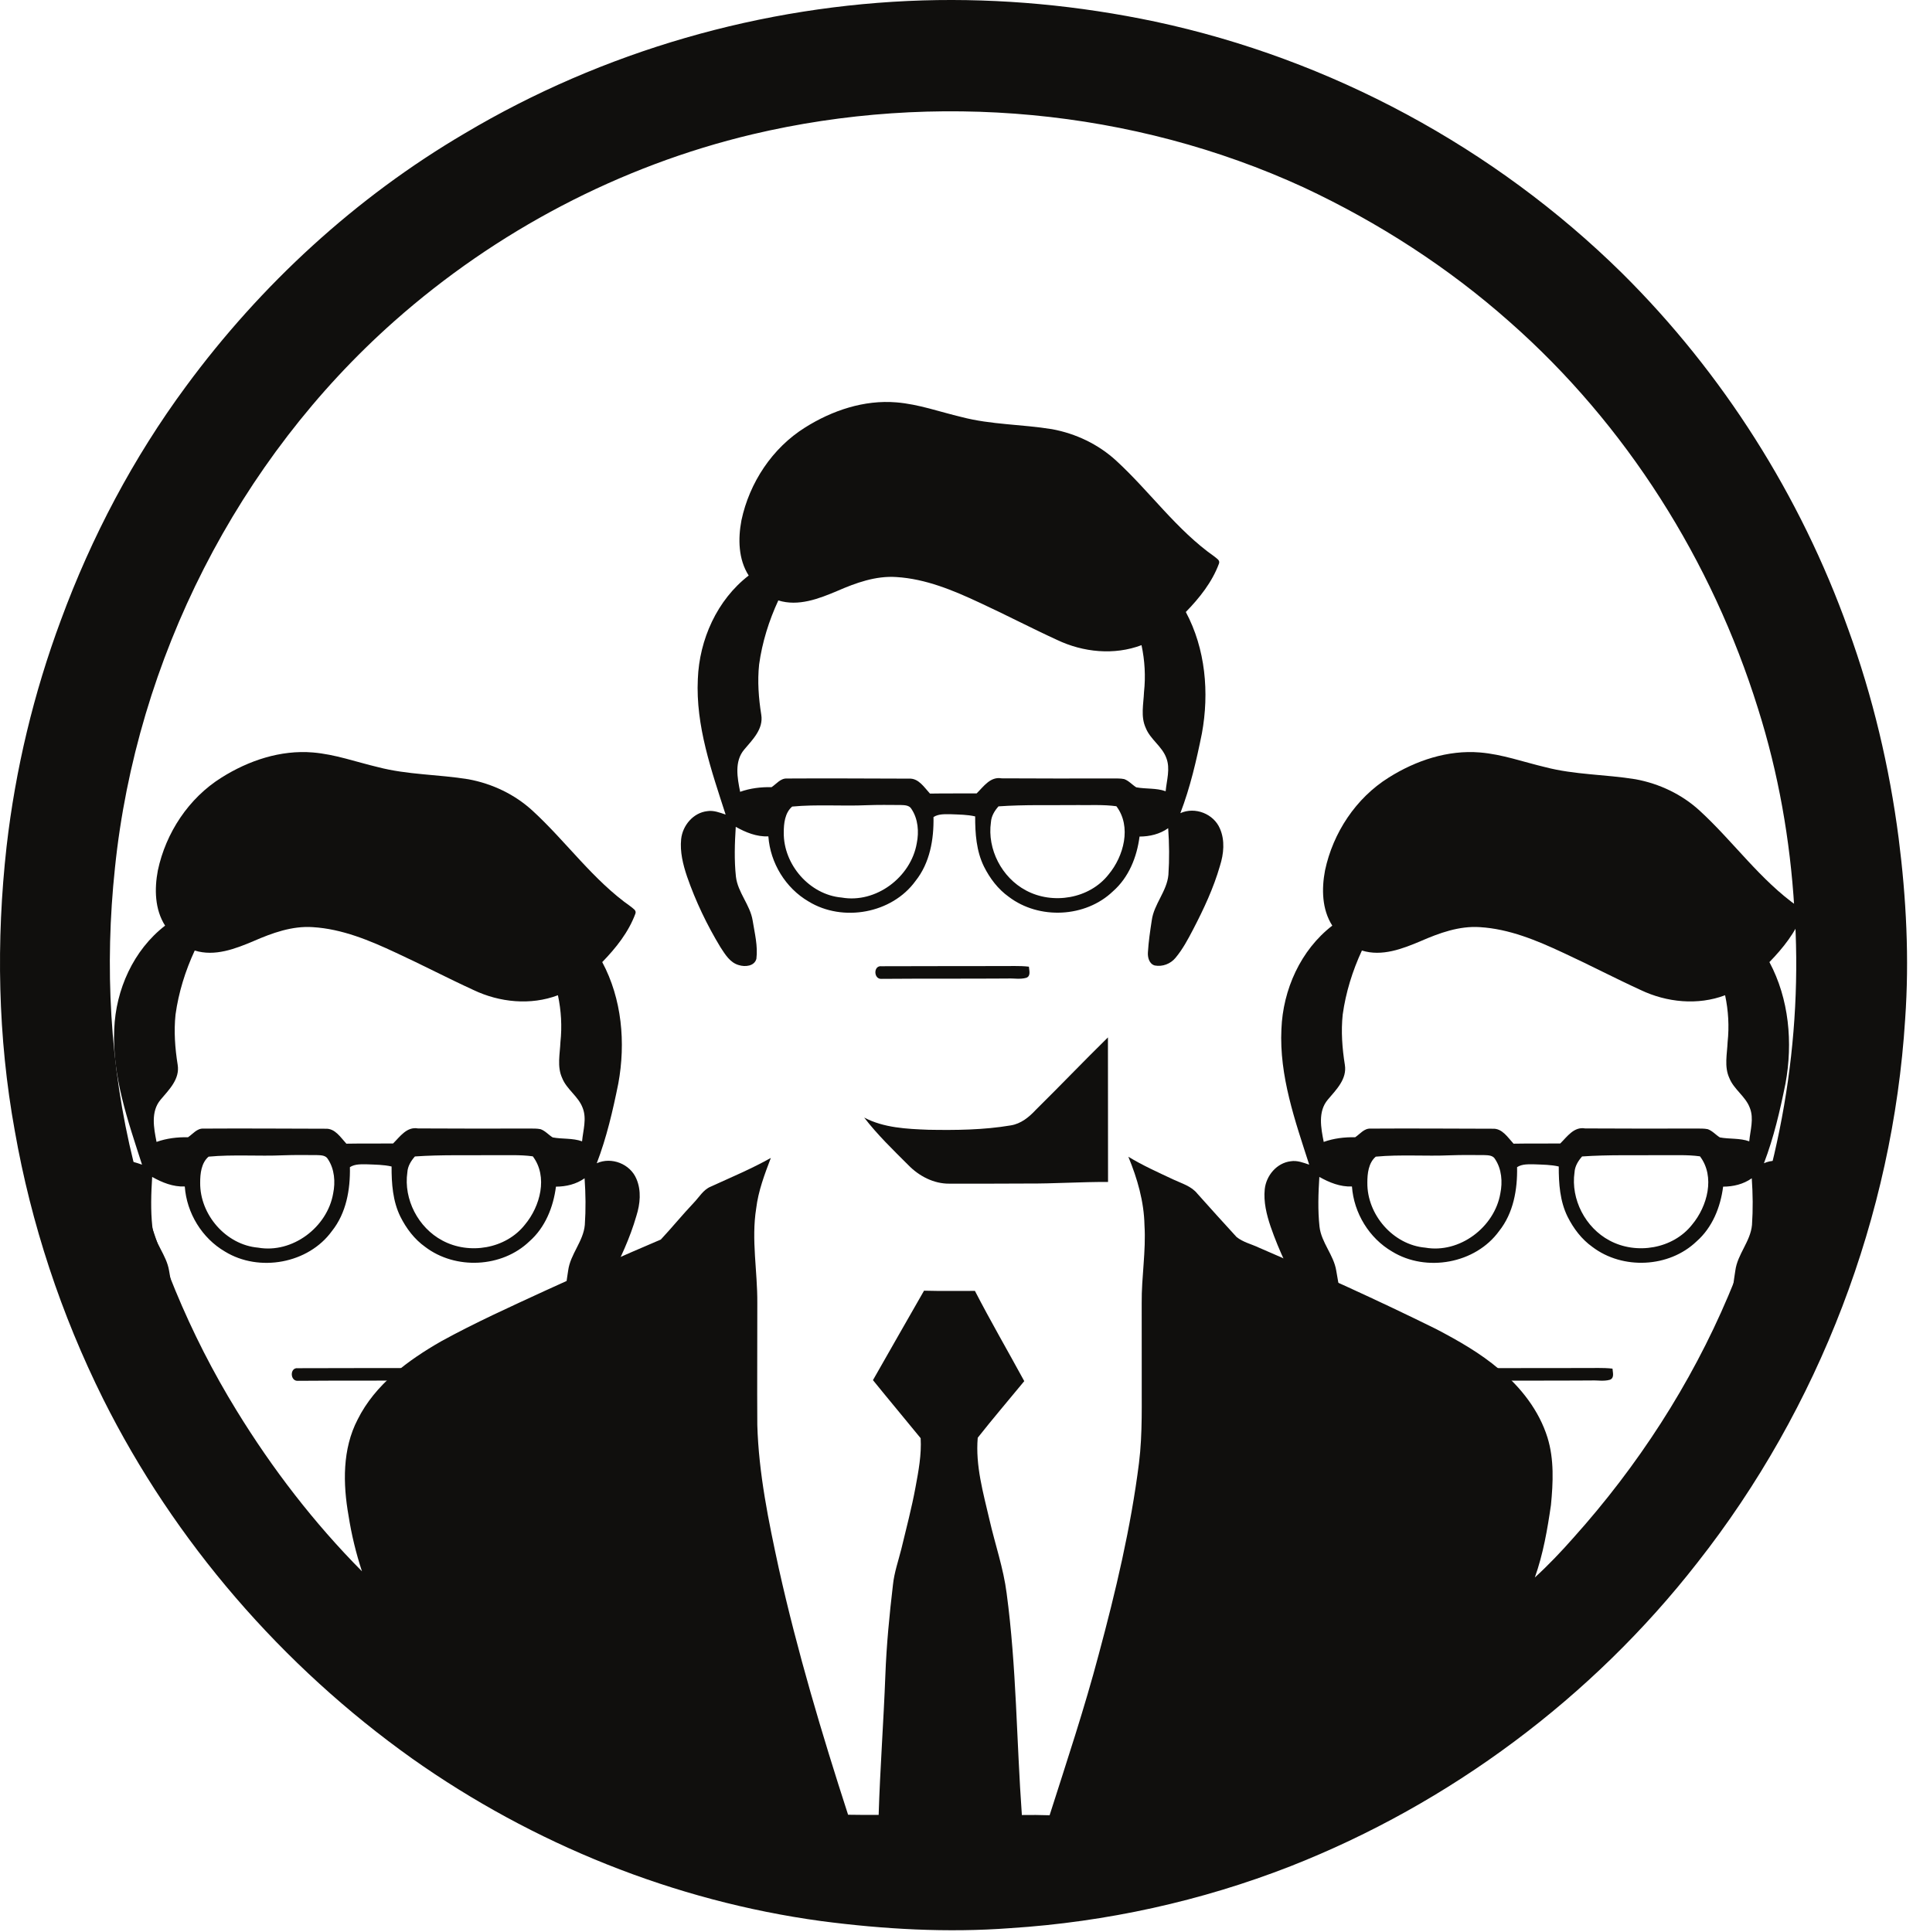
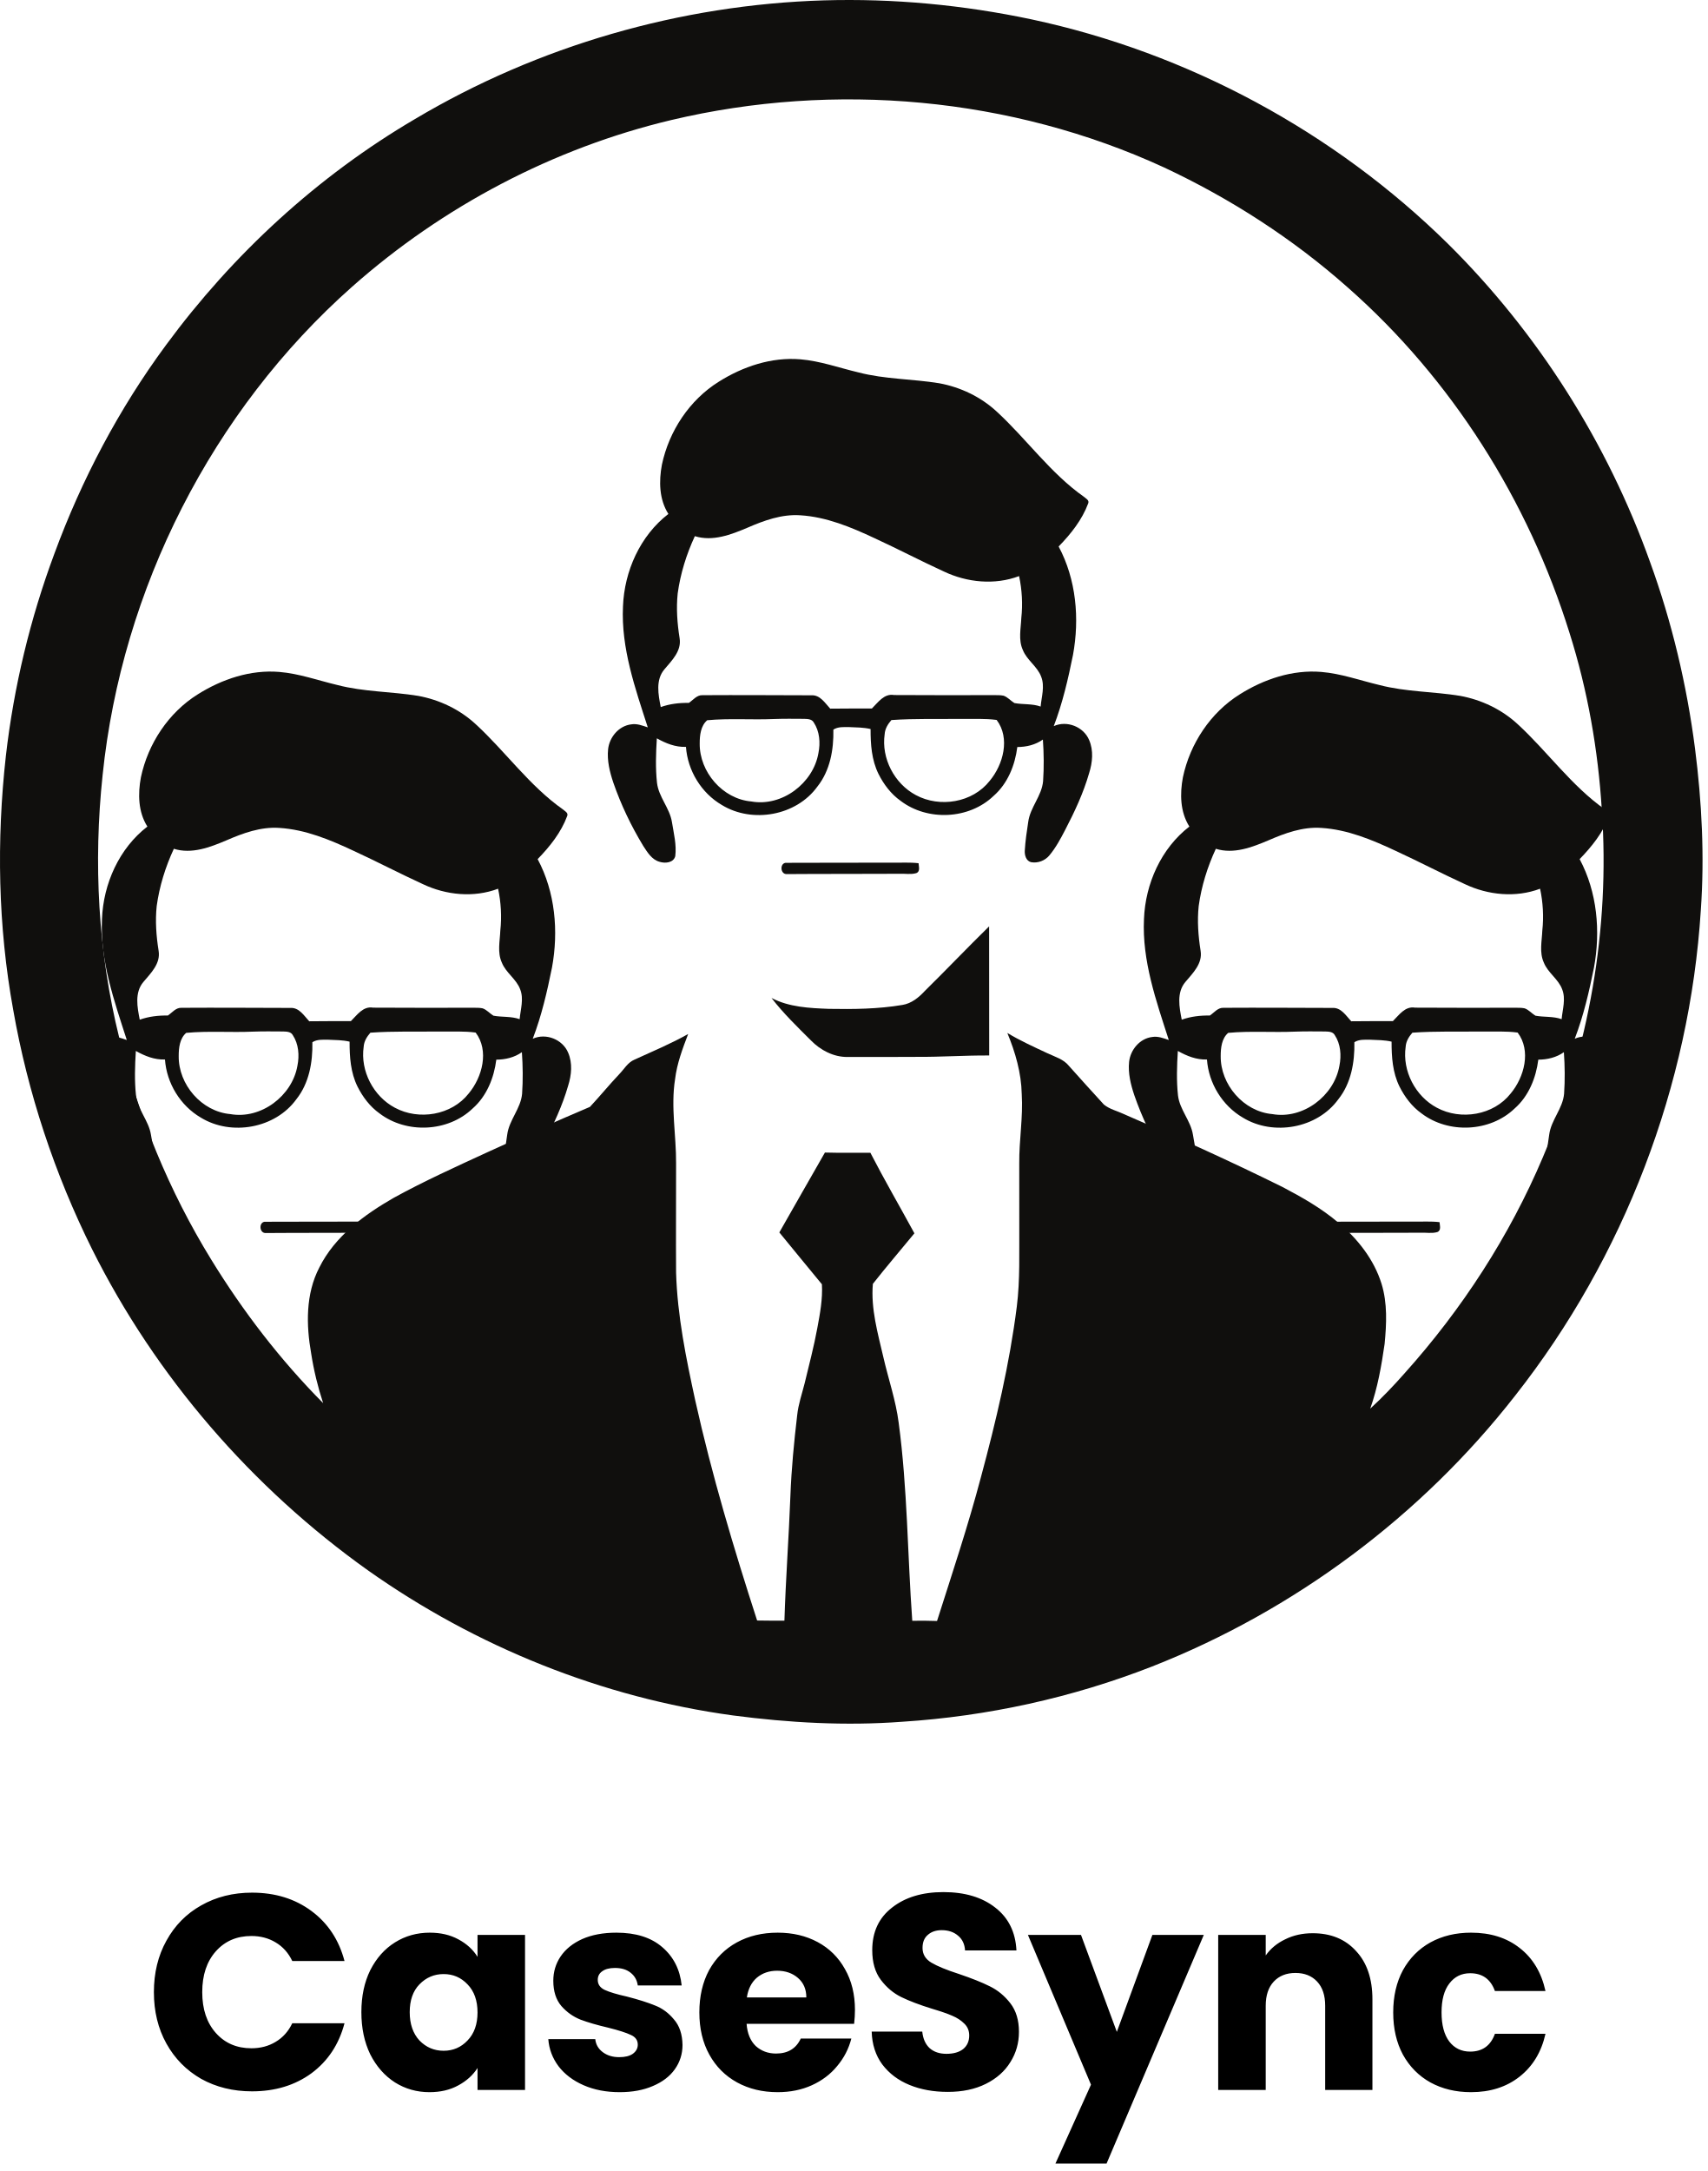
- <svg xmlns="http://www.w3.org/2000/svg" width="295" height="298" viewBox="0 0 295 298" fill="none">
-   <path d="M266.539 199.858C260.75 213.536 252.552 226.16 242.64 237.205C240.76 239.336 238.8 241.402 236.702 243.315C237.981 239.72 238.641 235.911 239.186 232.138C239.52 228.685 239.69 225.106 238.656 221.749C237.357 217.568 234.547 213.994 231.225 211.215C228.28 208.705 224.892 206.785 221.479 204.997C212.493 200.552 203.359 196.424 194.16 192.447C193.005 191.895 191.688 191.61 190.689 190.789C188.673 188.578 186.652 186.363 184.665 184.126C183.741 182.955 182.263 182.552 180.972 181.942C178.617 180.838 176.241 179.773 174.012 178.422C175.396 181.774 176.426 185.322 176.5 188.974C176.752 192.987 176.03 196.981 176.071 200.994C176.066 204.562 176.078 208.131 176.076 211.702C176.042 216.361 176.229 221.038 175.651 225.675C174.391 235.65 172.063 245.451 169.454 255.147C167.241 263.523 164.498 271.746 161.868 279.994C160.442 279.942 159.019 279.937 157.591 279.958C156.765 268.563 156.765 257.101 155.244 245.763C154.754 241.894 153.46 238.201 152.594 234.414C151.632 230.269 150.415 226.062 150.784 221.763C153.112 218.809 155.568 215.941 157.96 213.032C155.436 208.388 152.776 203.816 150.352 199.114C147.736 199.11 145.116 199.155 142.503 199.081C139.857 203.667 137.259 208.285 134.626 212.878C137.055 215.881 139.538 218.835 141.981 221.833C142.13 224.372 141.656 226.887 141.193 229.374C140.606 232.578 139.769 235.726 139.01 238.892C138.55 240.738 137.907 242.547 137.71 244.45C137.165 249.078 136.714 253.717 136.539 258.375C136.267 265.563 135.728 272.744 135.505 279.937C133.932 279.937 132.359 279.949 130.79 279.913C126.736 267.39 122.965 254.758 120.102 241.904C118.523 234.622 117.005 227.274 116.791 219.8C116.746 213.526 116.804 207.26 116.791 200.989C116.83 196.119 115.844 191.242 116.619 186.392C116.943 183.692 117.916 181.131 118.876 178.606C115.889 180.286 112.721 181.606 109.611 183.03C108.444 183.51 107.818 184.676 106.972 185.542C105.234 187.381 103.632 189.346 101.91 191.192C95.959 193.724 90.045 196.357 84.159 199.045C78.731 201.548 73.273 204.01 68.033 206.89C62.906 209.83 57.847 213.536 55.153 218.955C52.786 223.508 52.88 228.87 53.755 233.802C54.206 236.706 54.903 239.569 55.821 242.365C48.431 234.918 41.987 226.532 36.5 217.59C29.221 205.765 23.88 192.762 20.601 179.271C16.927 164.461 16.117 149.01 17.728 133.861C21.042 101.737 36.627 70.966 60.818 49.534C76.5 35.641 95.599 25.578 115.996 20.727C144.211 14.043 174.681 16.774 201.06 28.911C212.563 34.297 223.348 41.242 232.848 49.678C250.8 65.497 264.004 86.47 271.113 109.28C274.264 119.23 276.079 129.582 276.712 139.995C278.138 160.386 274.483 181.045 266.539 199.858ZM292.807 129.291C291.386 118.304 288.818 107.456 285.028 97.045C277.663 76.453 265.684 57.531 250.152 42.133C230.474 22.743 205.192 9.109 178.168 3.339C166.399 0.853 154.346 -0.292 142.314 0.063C117.55 0.817 92.989 7.89 71.688 20.562C54.864 30.433 40.229 43.906 28.679 59.598C20.559 70.597 14.113 82.813 9.394 95.638C5.205 106.89 2.383 118.645 1.015 130.57C-0.613 145.148 -0.347 159.98 2.28 174.423C4.799 188.773 9.423 202.746 15.912 215.787C26.918 237.814 43.521 256.983 63.568 271.254C82.21 284.434 103.988 293.228 126.629 296.312C136.296 297.579 146.092 298.136 155.827 297.404C170.589 296.458 185.227 293.247 199.005 287.862C223.588 278.202 245.515 261.87 261.76 241.042C280.545 217.17 291.895 187.53 293.81 157.21C294.465 147.903 293.988 138.538 292.807 129.291Z" fill="#100F0D" />
+ <svg xmlns="http://www.w3.org/2000/svg" width="295" height="375" viewBox="0 0 295 375" fill="none">
+   <path d="M26.584 344.104C26.584 340.776 27.304 337.816 28.744 335.224C30.184 332.6 32.184 330.568 34.744 329.128C37.336 327.656 40.264 326.92 43.528 326.92C47.528 326.92 50.952 327.976 53.8 330.088C56.648 332.2 58.552 335.08 59.512 338.728H50.488C49.816 337.32 48.856 336.248 47.608 335.512C46.392 334.776 45 334.408 43.432 334.408C40.904 334.408 38.856 335.288 37.288 337.048C35.72 338.808 34.936 341.16 34.936 344.104C34.936 347.048 35.72 349.4 37.288 351.16C38.856 352.92 40.904 353.8 43.432 353.8C45 353.8 46.392 353.432 47.608 352.696C48.856 351.96 49.816 350.888 50.488 349.48H59.512C58.552 353.128 56.648 356.008 53.8 358.12C50.952 360.2 47.528 361.24 43.528 361.24C40.264 361.24 37.336 360.52 34.744 359.08C32.184 357.608 30.184 355.576 28.744 352.984C27.304 350.392 26.584 347.432 26.584 344.104ZM62.426 347.56C62.426 344.808 62.938 342.392 63.962 340.312C65.019 338.232 66.442 336.632 68.234 335.512C70.026 334.392 72.026 333.832 74.234 333.832C76.123 333.832 77.77 334.216 79.178 334.984C80.618 335.752 81.722 336.76 82.49 338.008V334.216H90.698V361H82.49V357.208C81.691 358.456 80.57 359.464 79.13 360.232C77.722 361 76.075 361.384 74.186 361.384C72.01 361.384 70.026 360.824 68.234 359.704C66.442 358.552 65.019 356.936 63.962 354.856C62.938 352.744 62.426 350.312 62.426 347.56ZM82.49 347.608C82.49 345.56 81.915 343.944 80.763 342.76C79.642 341.576 78.266 340.984 76.635 340.984C75.002 340.984 73.611 341.576 72.459 342.76C71.338 343.912 70.778 345.512 70.778 347.56C70.778 349.608 71.338 351.24 72.459 352.456C73.611 353.64 75.002 354.232 76.635 354.232C78.266 354.232 79.642 353.64 80.763 352.456C81.915 351.272 82.49 349.656 82.49 347.608ZM107.053 361.384C104.717 361.384 102.637 360.984 100.813 360.184C98.989 359.384 97.549 358.296 96.493 356.92C95.437 355.512 94.845 353.944 94.717 352.216H102.829C102.925 353.144 103.357 353.896 104.125 354.472C104.893 355.048 105.837 355.336 106.957 355.336C107.981 355.336 108.765 355.144 109.309 354.76C109.885 354.344 110.173 353.816 110.173 353.176C110.173 352.408 109.773 351.848 108.973 351.496C108.173 351.112 106.877 350.696 105.085 350.248C103.165 349.8 101.565 349.336 100.285 348.856C99.005 348.344 97.901 347.56 96.973 346.504C96.045 345.416 95.581 343.96 95.581 342.136C95.581 340.6 95.997 339.208 96.829 337.96C97.693 336.68 98.941 335.672 100.573 334.936C102.237 334.2 104.205 333.832 106.477 333.832C109.837 333.832 112.477 334.664 114.397 336.328C116.349 337.992 117.469 340.2 117.757 342.952H110.173C110.045 342.024 109.629 341.288 108.925 340.744C108.253 340.2 107.357 339.928 106.237 339.928C105.277 339.928 104.541 340.12 104.029 340.504C103.517 340.856 103.261 341.352 103.261 341.992C103.261 342.76 103.661 343.336 104.461 343.72C105.293 344.104 106.573 344.488 108.301 344.872C110.285 345.384 111.901 345.896 113.149 346.408C114.397 346.888 115.485 347.688 116.413 348.808C117.373 349.896 117.869 351.368 117.901 353.224C117.901 354.792 117.453 356.2 116.557 357.448C115.693 358.664 114.429 359.624 112.765 360.328C111.133 361.032 109.229 361.384 107.053 361.384ZM147.69 347.176C147.69 347.944 147.642 348.744 147.546 349.576H128.97C129.098 351.24 129.626 352.52 130.554 353.416C131.514 354.28 132.682 354.712 134.058 354.712C136.106 354.712 137.53 353.848 138.33 352.12H147.066C146.618 353.88 145.802 355.464 144.618 356.872C143.466 358.28 142.01 359.384 140.25 360.184C138.49 360.984 136.522 361.384 134.346 361.384C131.722 361.384 129.386 360.824 127.338 359.704C125.29 358.584 123.69 356.984 122.538 354.904C121.386 352.824 120.81 350.392 120.81 347.608C120.81 344.824 121.37 342.392 122.49 340.312C123.642 338.232 125.242 336.632 127.29 335.512C129.338 334.392 131.69 333.832 134.346 333.832C136.938 333.832 139.242 334.376 141.258 335.464C143.274 336.552 144.842 338.104 145.962 340.12C147.114 342.136 147.69 344.488 147.69 347.176ZM139.29 345.016C139.29 343.608 138.81 342.488 137.85 341.656C136.89 340.824 135.69 340.408 134.25 340.408C132.874 340.408 131.706 340.808 130.746 341.608C129.818 342.408 129.242 343.544 129.018 345.016H139.29ZM163.732 361.336C161.268 361.336 159.06 360.936 157.108 360.136C155.156 359.336 153.588 358.152 152.404 356.584C151.252 355.016 150.644 353.128 150.58 350.92H159.316C159.444 352.168 159.876 353.128 160.612 353.8C161.348 354.44 162.308 354.76 163.492 354.76C164.708 354.76 165.668 354.488 166.372 353.944C167.076 353.368 167.428 352.584 167.428 351.592C167.428 350.76 167.14 350.072 166.564 349.528C166.02 348.984 165.332 348.536 164.5 348.184C163.7 347.832 162.548 347.432 161.044 346.984C158.868 346.312 157.092 345.64 155.716 344.968C154.34 344.296 153.156 343.304 152.164 341.992C151.172 340.68 150.676 338.968 150.676 336.856C150.676 333.72 151.812 331.272 154.084 329.512C156.356 327.72 159.316 326.824 162.964 326.824C166.676 326.824 169.668 327.72 171.94 329.512C174.212 331.272 175.428 333.736 175.588 336.904H166.708C166.644 335.816 166.244 334.968 165.508 334.36C164.772 333.72 163.828 333.4 162.676 333.4C161.684 333.4 160.884 333.672 160.276 334.216C159.668 334.728 159.364 335.48 159.364 336.472C159.364 337.56 159.876 338.408 160.9 339.016C161.924 339.624 163.524 340.28 165.7 340.984C167.876 341.72 169.636 342.424 170.98 343.096C172.356 343.768 173.54 344.744 174.532 346.024C175.524 347.304 176.02 348.952 176.02 350.968C176.02 352.888 175.524 354.632 174.532 356.2C173.572 357.768 172.164 359.016 170.308 359.944C168.452 360.872 166.26 361.336 163.732 361.336ZM207.952 334.216L191.152 373.72H182.32L188.464 360.088L177.568 334.216H186.736L192.928 350.968L199.072 334.216H207.952ZM226.76 333.928C229.896 333.928 232.392 334.952 234.248 337C236.136 339.016 237.08 341.8 237.08 345.352V361H228.92V346.456C228.92 344.664 228.456 343.272 227.528 342.28C226.6 341.288 225.352 340.792 223.784 340.792C222.216 340.792 220.968 341.288 220.04 342.28C219.112 343.272 218.648 344.664 218.648 346.456V361H210.44V334.216H218.648V337.768C219.48 336.584 220.6 335.656 222.008 334.984C223.416 334.28 225 333.928 226.76 333.928ZM240.671 347.608C240.671 344.824 241.231 342.392 242.351 340.312C243.503 338.232 245.087 336.632 247.103 335.512C249.151 334.392 251.488 333.832 254.112 333.832C257.472 333.832 260.272 334.712 262.511 336.472C264.784 338.232 266.272 340.712 266.976 343.912H258.24C257.504 341.864 256.08 340.84 253.967 340.84C252.464 340.84 251.263 341.432 250.367 342.616C249.471 343.768 249.023 345.432 249.023 347.608C249.023 349.784 249.471 351.464 250.367 352.648C251.263 353.8 252.464 354.376 253.967 354.376C256.08 354.376 257.504 353.352 258.24 351.304H266.976C266.272 354.44 264.784 356.904 262.511 358.696C260.24 360.488 257.44 361.384 254.112 361.384C251.488 361.384 249.151 360.824 247.103 359.704C245.087 358.584 243.503 356.984 242.351 354.904C241.231 352.824 240.671 350.392 240.671 347.608Z" fill="black" />
+   <path d="M266.539 199.859C260.75 213.536 252.552 226.16 242.64 237.205C240.76 239.336 238.8 241.403 236.702 243.315C237.981 239.72 238.641 235.911 239.186 232.139C239.52 228.685 239.69 225.107 238.656 221.749C237.357 217.568 234.547 213.995 231.225 211.215C228.28 208.705 224.892 206.785 221.479 204.997C212.493 200.552 203.359 196.424 194.16 192.447C193.005 191.895 191.688 191.61 190.689 190.789C188.673 188.579 186.652 186.363 184.665 184.127C183.741 182.955 182.263 182.552 180.972 181.943C178.617 180.839 176.241 179.773 174.012 178.422C175.396 181.775 176.426 185.322 176.5 188.975C176.752 192.987 176.03 196.981 176.071 200.994C176.066 204.563 176.078 208.131 176.076 211.703C176.042 216.361 176.229 221.039 175.651 225.675C174.391 235.65 172.063 245.451 169.454 255.147C167.241 263.523 164.498 271.746 161.868 279.995C160.442 279.942 159.019 279.937 157.591 279.959C156.765 268.563 156.765 257.101 155.244 245.763C154.754 241.895 153.46 238.201 152.594 234.414C151.632 230.269 150.415 226.062 150.784 221.763C153.112 218.809 155.568 215.941 157.96 213.032C155.436 208.388 152.776 203.816 150.352 199.115C147.736 199.11 145.116 199.155 142.502 199.081C139.857 203.667 137.259 208.285 134.626 212.879C137.055 215.881 139.538 218.835 141.981 221.833C142.13 224.372 141.656 226.887 141.193 229.374C140.606 232.578 139.769 235.727 139.01 238.892C138.55 240.738 137.907 242.547 137.71 244.451C137.165 249.078 136.714 253.717 136.539 258.375C136.267 265.563 135.728 272.744 135.505 279.937C133.932 279.937 132.359 279.949 130.79 279.913C126.736 267.39 122.965 254.759 120.102 241.904C118.523 234.623 117.005 227.274 116.791 219.8C116.746 213.527 116.804 207.26 116.791 200.989C116.83 196.119 115.844 191.243 116.619 186.392C116.943 183.692 117.916 181.131 118.876 178.607C115.889 180.287 112.721 181.607 109.611 183.03C108.444 183.51 107.818 184.676 106.972 185.543C105.234 187.381 103.632 189.347 101.91 191.192C95.959 193.724 90.045 196.357 84.159 199.045C78.731 201.548 73.273 204.011 68.033 206.891C62.906 209.831 57.847 213.536 55.153 218.955C52.786 223.508 52.88 228.87 53.755 233.802C54.206 236.706 54.903 239.569 55.821 242.365C48.431 234.918 41.987 226.532 36.5 217.59C29.221 205.765 23.88 192.762 20.601 179.271C16.927 164.461 16.117 149.01 17.728 133.861C21.042 101.737 36.627 70.967 60.818 49.535C76.5 35.641 95.599 25.578 115.996 20.727C144.211 14.043 174.681 16.775 201.06 28.911C212.563 34.297 223.348 41.243 232.848 49.679C250.8 65.497 264.004 86.471 271.113 109.28C274.264 119.231 276.079 129.582 276.712 139.995C278.138 160.386 274.483 181.045 266.539 199.859ZM292.807 129.291C291.386 118.304 288.818 107.456 285.028 97.045C277.663 76.453 265.684 57.531 250.152 42.133C230.474 22.743 205.192 9.109 178.168 3.339C166.399 0.853 154.346 -0.292 142.314 0.063C117.55 0.817 92.989 7.89 71.688 20.562C54.864 30.433 40.229 43.907 28.679 59.598C20.559 70.597 14.113 82.813 9.394 95.639C5.205 106.89 2.383 118.645 1.015 130.571C-0.613 145.148 -0.347 159.98 2.28 174.423C4.799 188.773 9.423 202.746 15.912 215.787C26.918 237.815 43.521 256.983 63.568 271.254C82.21 284.435 103.988 293.228 126.629 296.312C136.296 297.579 146.092 298.136 155.827 297.404C170.589 296.459 185.227 293.247 199.005 287.862C223.588 278.202 245.515 261.87 261.76 241.043C280.545 217.17 291.895 187.53 293.81 157.211C294.465 147.903 293.988 138.539 292.807 129.291Z" fill="#100F0D" />
  <path d="M179.765 122.044C178.306 121.518 176.729 121.722 175.232 121.439C174.591 121.043 174.087 120.422 173.367 120.17C172.801 120.05 172.213 120.081 171.639 120.071C165.913 120.098 160.181 120.074 154.453 120.054C152.727 119.75 151.685 121.326 150.617 122.378C148.217 122.397 145.817 122.363 143.417 122.406C142.526 121.446 141.676 120.016 140.185 120.1C133.91 120.088 127.632 120.04 121.357 120.081C120.371 120.033 119.739 120.918 118.993 121.415C117.349 121.382 115.696 121.578 114.142 122.133C113.717 119.987 113.221 117.446 114.771 115.617C116.058 114.088 117.761 112.444 117.401 110.243C116.992 107.68 116.798 105.076 117.07 102.494C117.541 99.071 118.581 95.742 120.031 92.613C123.118 93.575 126.276 92.356 129.107 91.158C131.98 89.908 135.045 88.79 138.232 89.005C142.756 89.279 147.011 91.058 151.066 92.956C155.081 94.806 159.003 96.861 163.023 98.704C167.043 100.622 171.833 101.102 176.043 99.51C176.549 101.877 176.689 104.325 176.429 106.734C176.355 108.57 175.889 110.524 176.691 112.269C177.392 114.052 179.204 115.096 179.864 116.903C180.514 118.564 179.919 120.345 179.765 122.044ZM170.962 134.884C168.017 138.64 162.351 139.574 158.211 137.337C154.501 135.366 152.221 130.989 152.821 126.82C152.881 125.877 153.375 125.073 153.985 124.377C158.024 124.094 162.077 124.223 166.124 124.178C168.137 124.209 170.17 124.084 172.167 124.358C174.541 127.494 173.312 132.069 170.962 134.884ZM141.381 130.074C140.486 135.292 135.09 139.379 129.795 138.441C124.84 138.011 120.809 133.343 120.871 128.411C120.867 127.017 121.046 125.363 122.168 124.408C125.991 124.048 129.856 124.365 133.693 124.197C135.427 124.134 137.165 124.154 138.901 124.168C139.497 124.19 140.24 124.187 140.571 124.79C141.592 126.323 141.741 128.306 141.381 130.074ZM182.031 125.426C183.553 121.456 184.515 117.287 185.355 113.126C186.509 106.847 185.914 100.079 182.876 94.398C184.981 92.234 186.934 89.79 187.99 86.927C188.187 86.392 187.594 86.13 187.282 85.84C181.467 81.757 177.349 75.844 172.162 71.078C169.407 68.534 165.905 66.87 162.231 66.196C157.604 65.44 152.854 65.519 148.294 64.326C144.951 63.537 141.683 62.346 138.242 62.063C133.271 61.65 128.329 63.311 124.162 65.937C119.1 69.1 115.572 74.457 114.343 80.26C113.805 83.102 113.857 86.265 115.462 88.773C110.582 92.534 107.851 98.649 107.618 104.742C107.271 111.959 109.725 118.878 111.904 125.642C110.987 125.334 110.037 124.953 109.054 125.118C106.898 125.37 105.27 127.329 105.046 129.424C104.845 131.385 105.328 133.343 105.951 135.189C107.271 139.005 109.028 142.674 111.123 146.128C111.84 147.22 112.592 148.494 113.944 148.862C114.907 149.166 116.341 149.042 116.649 147.894C116.898 145.912 116.383 143.942 116.075 141.995C115.685 139.557 113.779 137.68 113.493 135.213C113.218 132.664 113.306 130.084 113.467 127.533C115.018 128.402 116.681 129.081 118.497 129.009C118.786 133.101 121.15 136.986 124.7 139.05C129.96 142.271 137.555 140.91 141.193 135.878C143.401 133.11 144.03 129.479 143.962 126.026C144.77 125.507 145.755 125.591 146.67 125.591C147.912 125.646 149.17 125.642 150.389 125.925C150.38 128.55 150.567 131.272 151.748 133.665C152.653 135.474 153.91 137.147 155.573 138.328C160.234 141.875 167.398 141.551 171.641 137.476C174.08 135.338 175.333 132.194 175.738 129.035C177.308 129.03 178.861 128.661 180.154 127.744C180.322 130.134 180.353 132.539 180.19 134.93C179.962 137.49 177.949 139.451 177.62 141.983C177.37 143.613 177.125 145.254 177.029 146.903C176.974 147.683 177.236 148.691 178.093 148.922C179.273 149.145 180.517 148.672 181.28 147.748C182.386 146.426 183.202 144.894 183.994 143.373C185.636 140.219 187.153 136.979 188.139 133.554C188.725 131.704 188.933 129.638 188.139 127.816C187.179 125.526 184.297 124.394 182.031 125.426Z" fill="#100F0D" />
-   <path d="M155.374 150.93C156.339 150.88 157.337 151.094 158.278 150.82C159.012 150.539 158.712 149.685 158.676 149.104C157.148 148.926 155.609 149.037 154.076 149.01C148.03 149.03 141.985 149.006 135.941 149.037C134.65 148.888 134.715 151.094 135.964 150.983C142.433 150.93 148.906 150.974 155.374 150.93Z" fill="#100F0D" />
-   <path d="M170.865 160.013C167.114 163.692 163.487 167.491 159.746 171.182C158.702 172.308 157.447 173.337 155.88 173.585C151.692 174.293 147.415 174.336 143.175 174.259C139.816 174.129 136.311 173.973 133.272 172.377C135.305 175.025 137.718 177.35 140.076 179.705C141.726 181.404 144.002 182.599 146.412 182.573C150.41 182.592 154.408 182.563 158.409 182.553C162.568 182.582 166.718 182.285 170.88 182.313C170.899 174.878 170.848 167.445 170.865 160.013Z" fill="#100F0D" />
-   <path d="M269.765 176.044C268.306 175.518 266.729 175.722 265.232 175.439C264.591 175.043 264.087 174.422 263.367 174.17C262.801 174.05 262.213 174.081 261.639 174.071C255.913 174.098 250.181 174.074 244.453 174.054C242.727 173.75 241.685 175.326 240.617 176.378C238.217 176.397 235.817 176.363 233.417 176.406C232.526 175.446 231.676 174.016 230.185 174.1C223.91 174.088 217.632 174.04 211.357 174.081C210.371 174.033 209.739 174.918 208.993 175.415C207.349 175.382 205.696 175.578 204.142 176.133C203.717 173.987 203.221 171.446 204.771 169.617C206.058 168.088 207.761 166.444 207.401 164.243C206.992 161.68 206.798 159.076 207.07 156.494C207.541 153.071 208.581 149.742 210.031 146.613C213.118 147.575 216.276 146.356 219.107 145.158C221.98 143.908 225.045 142.79 228.232 143.006C232.756 143.279 237.011 145.058 241.066 146.956C245.081 148.806 249.003 150.861 253.023 152.704C257.043 154.622 261.833 155.102 266.043 153.51C266.549 155.877 266.689 158.325 266.429 160.734C266.355 162.57 265.889 164.524 266.691 166.269C267.392 168.052 269.204 169.096 269.864 170.903C270.514 172.564 269.919 174.345 269.765 176.044ZM260.962 188.884C258.017 192.64 252.351 193.574 248.211 191.337C244.501 189.366 242.221 184.989 242.821 180.82C242.881 179.877 243.375 179.073 243.985 178.377C248.024 178.094 252.077 178.223 256.124 178.178C258.137 178.209 260.17 178.084 262.167 178.358C264.541 181.494 263.312 186.069 260.962 188.884ZM231.381 184.074C230.486 189.292 225.09 193.379 219.795 192.441C214.84 192.011 210.809 187.343 210.871 182.411C210.867 181.017 211.046 179.363 212.168 178.408C215.991 178.048 219.856 178.365 223.693 178.197C225.427 178.134 227.165 178.154 228.901 178.168C229.497 178.19 230.24 178.187 230.571 178.79C231.592 180.323 231.741 182.306 231.381 184.074ZM272.031 179.426C273.553 175.456 274.515 171.287 275.355 167.126C276.509 160.847 275.914 154.079 272.876 148.398C274.981 146.234 276.934 143.79 277.99 140.927C278.187 140.392 277.594 140.13 277.282 139.84C271.467 135.758 267.349 129.844 262.162 125.078C259.407 122.534 255.905 120.87 252.231 120.196C247.604 119.44 242.854 119.519 238.294 118.326C234.951 117.537 231.683 116.346 228.242 116.063C223.271 115.65 218.329 117.311 214.162 119.937C209.1 123.1 205.572 128.457 204.343 134.26C203.805 137.102 203.857 140.265 205.462 142.773C200.582 146.534 197.851 152.649 197.618 158.742C197.271 165.959 199.725 172.878 201.904 179.642C200.987 179.334 200.037 178.953 199.054 179.118C196.898 179.37 195.27 181.329 195.046 183.424C194.845 185.385 195.328 187.343 195.951 189.189C197.271 193.005 199.028 196.674 201.123 200.128C201.84 201.22 202.592 202.494 203.944 202.862C204.907 203.166 206.341 203.042 206.649 201.894C206.898 199.912 206.383 197.942 206.075 195.995C205.685 193.557 203.779 191.68 203.493 189.213C203.218 186.664 203.306 184.084 203.467 181.533C205.018 182.402 206.681 183.081 208.497 183.009C208.786 187.101 211.15 190.986 214.7 193.05C219.96 196.271 227.555 194.91 231.193 189.878C233.401 187.11 234.03 183.479 233.962 180.026C234.77 179.507 235.755 179.591 236.67 179.591C237.912 179.646 239.17 179.642 240.389 179.925C240.38 182.55 240.567 185.272 241.748 187.665C242.653 189.474 243.91 191.147 245.573 192.328C250.234 195.875 257.398 195.551 261.641 191.476C264.08 189.338 265.333 186.194 265.738 183.035C267.308 183.03 268.861 182.661 270.154 181.744C270.322 184.134 270.353 186.539 270.19 188.93C269.962 191.49 267.949 193.451 267.62 195.983C267.37 197.613 267.125 199.254 267.029 200.903C266.974 201.683 267.236 202.691 268.093 202.922C269.273 203.145 270.517 202.672 271.28 201.748C272.386 200.426 273.202 198.894 273.994 197.373C275.636 194.219 277.153 190.979 278.139 187.554C278.725 185.704 278.933 183.638 278.139 181.816C277.179 179.526 274.297 178.394 272.031 179.426Z" fill="#100F0D" />
-   <path d="M89.765 176.044C88.306 175.518 86.729 175.722 85.232 175.439C84.591 175.043 84.087 174.422 83.367 174.17C82.801 174.05 82.213 174.081 81.639 174.071C75.913 174.098 70.181 174.074 64.453 174.054C62.727 173.75 61.685 175.326 60.617 176.378C58.217 176.397 55.817 176.363 53.417 176.406C52.526 175.446 51.676 174.016 50.185 174.1C43.91 174.088 37.632 174.04 31.357 174.081C30.371 174.033 29.739 174.918 28.993 175.415C27.349 175.382 25.695 175.578 24.142 176.133C23.717 173.987 23.221 171.446 24.771 169.617C26.058 168.088 27.761 166.444 27.401 164.243C26.992 161.68 26.798 159.076 27.07 156.494C27.541 153.071 28.581 149.742 30.031 146.613C33.118 147.575 36.276 146.356 39.107 145.158C41.98 143.908 45.045 142.79 48.233 143.006C52.756 143.279 57.011 145.058 61.066 146.956C65.081 148.806 69.003 150.861 73.023 152.704C77.043 154.622 81.833 155.102 86.043 153.51C86.549 155.877 86.689 158.325 86.429 160.734C86.355 162.57 85.889 164.524 86.691 166.269C87.392 168.052 89.204 169.096 89.864 170.903C90.514 172.564 89.919 174.345 89.765 176.044ZM80.962 188.884C78.017 192.64 72.351 193.574 68.211 191.337C64.501 189.366 62.221 184.989 62.821 180.82C62.881 179.877 63.375 179.073 63.985 178.377C68.024 178.094 72.077 178.223 76.124 178.178C78.137 178.209 80.17 178.084 82.167 178.358C84.541 181.494 83.312 186.069 80.962 188.884ZM51.381 184.074C50.486 189.292 45.09 193.379 39.794 192.441C34.84 192.011 30.809 187.343 30.871 182.411C30.867 181.017 31.046 179.363 32.168 178.408C35.991 178.048 39.856 178.365 43.693 178.197C45.427 178.134 47.165 178.154 48.901 178.168C49.497 178.19 50.24 178.187 50.571 178.79C51.592 180.323 51.741 182.306 51.381 184.074ZM92.031 179.426C93.553 175.456 94.515 171.287 95.355 167.126C96.509 160.847 95.914 154.079 92.876 148.398C94.981 146.234 96.934 143.79 97.99 140.927C98.187 140.392 97.594 140.13 97.282 139.84C91.467 135.758 87.349 129.844 82.162 125.078C79.407 122.534 75.905 120.87 72.231 120.196C67.604 119.44 62.854 119.519 58.294 118.326C54.952 117.537 51.683 116.346 48.242 116.063C43.271 115.65 38.329 117.311 34.162 119.937C29.1 123.1 25.572 128.457 24.343 134.26C23.805 137.102 23.857 140.265 25.462 142.773C20.582 146.534 17.851 152.649 17.618 158.742C17.27 165.959 19.725 172.878 21.904 179.642C20.987 179.334 20.037 178.953 19.054 179.118C16.898 179.37 15.27 181.329 15.046 183.424C14.845 185.385 15.329 187.343 15.951 189.189C17.27 193.005 19.028 196.674 21.123 200.128C21.84 201.22 22.592 202.494 23.944 202.862C24.907 203.166 26.341 203.042 26.649 201.894C26.898 199.912 26.383 197.942 26.075 195.995C25.685 193.557 23.779 191.68 23.493 189.213C23.218 186.664 23.306 184.084 23.467 181.533C25.018 182.402 26.681 183.081 28.497 183.009C28.786 187.101 31.15 190.986 34.7 193.05C39.96 196.271 47.555 194.91 51.193 189.878C53.401 187.11 54.03 183.479 53.962 180.026C54.77 179.507 55.755 179.591 56.67 179.591C57.912 179.646 59.17 179.642 60.389 179.925C60.38 182.55 60.567 185.272 61.748 187.665C62.653 189.474 63.91 191.147 65.573 192.328C70.234 195.875 77.398 195.551 81.641 191.476C84.08 189.338 85.333 186.194 85.738 183.035C87.308 183.03 88.861 182.661 90.154 181.744C90.322 184.134 90.353 186.539 90.19 188.93C89.962 191.49 87.949 193.451 87.62 195.983C87.37 197.613 87.125 199.254 87.029 200.903C86.974 201.683 87.236 202.691 88.093 202.922C89.273 203.145 90.517 202.672 91.28 201.748C92.386 200.426 93.202 198.894 93.994 197.373C95.636 194.219 97.153 190.979 98.139 187.554C98.725 185.704 98.933 183.638 98.139 181.816C97.179 179.526 94.297 178.394 92.031 179.426Z" fill="#100F0D" />
-   <path d="M245.374 212.93C246.339 212.88 247.337 213.094 248.278 212.82C249.012 212.539 248.712 211.685 248.676 211.104C247.148 210.926 245.609 211.037 244.076 211.01C238.03 211.03 231.985 211.006 225.941 211.037C224.65 210.888 224.715 213.094 225.964 212.983C232.433 212.93 238.906 212.974 245.374 212.93Z" fill="#100F0D" />
-   <path d="M65.374 212.93C66.339 212.88 67.337 213.094 68.278 212.82C69.012 212.539 68.712 211.685 68.676 211.104C67.148 210.926 65.609 211.037 64.076 211.01C58.03 211.03 51.985 211.006 45.941 211.037C44.651 210.888 44.715 213.094 45.964 212.983C52.433 212.93 58.906 212.974 65.374 212.93Z" fill="#100F0D" />
+   <path d="M155.374 150.93C156.339 150.88 157.337 151.093 158.278 150.82C159.012 150.539 158.712 149.685 158.676 149.104C157.148 148.926 155.609 149.037 154.076 149.01C148.03 149.029 141.985 149.005 135.941 149.037C134.65 148.888 134.715 151.093 135.964 150.983C142.433 150.93 148.906 150.973 155.374 150.93Z" fill="#100F0D" />
+   <path d="M170.865 160.013C167.114 163.692 163.487 167.492 159.746 171.183C158.702 172.308 157.447 173.338 155.88 173.585C151.692 174.293 147.415 174.336 143.175 174.26C139.816 174.13 136.311 173.974 133.272 172.378C135.305 175.025 137.718 177.351 140.076 179.705C141.726 181.404 144.002 182.6 146.412 182.573C150.41 182.592 154.408 182.564 158.409 182.554C162.568 182.583 166.718 182.285 170.88 182.314C170.899 174.879 170.848 167.446 170.865 160.013Z" fill="#100F0D" />
+   <path d="M269.765 176.044C268.306 175.518 266.729 175.722 265.232 175.439C264.591 175.043 264.087 174.421 263.367 174.169C262.801 174.049 262.213 174.08 261.639 174.071C255.913 174.097 250.181 174.073 244.453 174.054C242.727 173.749 241.685 175.326 240.617 176.377C238.217 176.396 235.817 176.363 233.417 176.406C232.526 175.446 231.676 174.016 230.185 174.1C223.91 174.088 217.632 174.04 211.357 174.08C210.371 174.032 209.739 174.918 208.993 175.415C207.349 175.381 205.696 175.578 204.142 176.132C203.717 173.987 203.221 171.445 204.771 169.616C206.058 168.088 207.761 166.444 207.401 164.243C206.992 161.68 206.798 159.076 207.07 156.493C207.541 153.071 208.581 149.742 210.031 146.612C213.118 147.575 216.276 146.356 219.107 145.158C221.98 143.908 225.045 142.789 228.232 143.005C232.756 143.279 237.011 145.057 241.066 146.956C245.081 148.806 249.003 150.86 253.023 152.704C257.043 154.621 261.833 155.101 266.043 153.51C266.549 155.876 266.689 158.324 266.429 160.734C266.355 162.57 265.889 164.524 266.691 166.268C267.392 168.052 269.204 169.096 269.864 170.903C270.514 172.564 269.919 174.344 269.765 176.044ZM260.962 188.884C258.017 192.64 252.351 193.573 248.211 191.336C244.501 189.366 242.221 184.988 242.821 180.82C242.881 179.876 243.375 179.072 243.985 178.376C248.024 178.093 252.077 178.223 256.124 178.177C258.137 178.208 260.17 178.084 262.167 178.357C264.541 181.494 263.312 186.068 260.962 188.884ZM231.381 184.074C230.486 189.292 225.09 193.379 219.795 192.44C214.84 192.011 210.809 187.343 210.871 182.411C210.867 181.017 211.046 179.363 212.168 178.408C215.991 178.048 219.856 178.364 223.693 178.196C225.427 178.134 227.165 178.153 228.901 178.168C229.497 178.189 230.24 178.187 230.571 178.789C231.592 180.323 231.741 182.305 231.381 184.074ZM272.031 179.425C273.553 175.456 274.515 171.287 275.355 167.125C276.509 160.847 275.914 154.079 272.876 148.398C274.981 146.233 276.934 143.79 277.99 140.927C278.187 140.392 277.594 140.13 277.282 139.84C271.467 135.757 267.349 129.844 262.162 125.077C259.407 122.533 255.905 120.87 252.231 120.196C247.604 119.44 242.854 119.519 238.294 118.326C234.951 117.537 231.683 116.346 228.242 116.063C223.271 115.65 218.329 117.311 214.162 119.936C209.1 123.1 205.572 128.456 204.343 134.26C203.805 137.101 203.857 140.264 205.462 142.772C200.582 146.533 197.851 152.648 197.618 158.742C197.271 165.959 199.725 172.878 201.904 179.641C200.987 179.334 200.037 178.952 199.054 179.118C196.898 179.37 195.27 181.328 195.046 183.424C194.845 185.384 195.328 187.343 195.951 189.188C197.271 193.004 199.028 196.674 201.123 200.128C201.84 201.22 202.592 202.494 203.944 202.861C204.907 203.166 206.341 203.041 206.649 201.894C206.898 199.912 206.383 197.941 206.075 195.995C205.685 193.556 203.779 191.68 203.493 189.212C203.218 186.664 203.306 184.084 203.467 181.532C205.018 182.401 206.681 183.08 208.497 183.008C208.786 187.1 211.15 190.986 214.7 193.05C219.96 196.271 227.555 194.91 231.193 189.877C233.401 187.11 234.03 183.479 233.962 180.025C234.77 179.507 235.755 179.591 236.67 179.591C237.912 179.646 239.17 179.641 240.389 179.924C240.38 182.55 240.567 185.272 241.748 187.664C242.653 189.474 243.91 191.147 245.573 192.328C250.234 195.875 257.398 195.551 261.641 191.476C264.08 189.337 265.333 186.193 265.738 183.035C267.308 183.03 268.861 182.66 270.154 181.744C270.322 184.134 270.353 186.539 270.19 188.929C269.962 191.49 267.949 193.451 267.62 195.983C267.37 197.612 267.125 199.254 267.029 200.903C266.974 201.683 267.236 202.691 268.093 202.921C269.273 203.144 270.517 202.672 271.28 201.748C272.386 200.425 273.202 198.894 273.994 197.372C275.636 194.219 277.153 190.979 278.139 187.554C278.725 185.704 278.933 183.637 278.139 181.816C277.179 179.526 274.297 178.393 272.031 179.425Z" fill="#100F0D" />
+   <path d="M89.765 176.044C88.306 175.518 86.729 175.722 85.232 175.439C84.591 175.043 84.087 174.421 83.367 174.169C82.801 174.049 82.213 174.08 81.639 174.071C75.913 174.097 70.181 174.073 64.453 174.054C62.727 173.749 61.685 175.326 60.617 176.377C58.217 176.396 55.817 176.363 53.417 176.406C52.526 175.446 51.676 174.016 50.185 174.1C43.91 174.088 37.632 174.04 31.357 174.08C30.371 174.032 29.739 174.918 28.993 175.415C27.349 175.381 25.695 175.578 24.142 176.132C23.717 173.987 23.221 171.445 24.771 169.616C26.058 168.088 27.761 166.444 27.401 164.243C26.992 161.68 26.798 159.076 27.07 156.493C27.541 153.071 28.581 149.742 30.031 146.612C33.118 147.575 36.276 146.356 39.107 145.158C41.98 143.908 45.045 142.789 48.233 143.005C52.756 143.279 57.011 145.057 61.066 146.956C65.081 148.806 69.003 150.86 73.023 152.704C77.043 154.621 81.833 155.101 86.043 153.51C86.549 155.876 86.689 158.324 86.429 160.734C86.355 162.57 85.889 164.524 86.691 166.268C87.392 168.052 89.204 169.096 89.864 170.903C90.514 172.564 89.919 174.344 89.765 176.044ZM80.962 188.884C78.017 192.64 72.351 193.573 68.211 191.336C64.501 189.366 62.221 184.988 62.821 180.82C62.881 179.876 63.375 179.072 63.985 178.376C68.024 178.093 72.077 178.223 76.124 178.177C78.137 178.208 80.17 178.084 82.167 178.357C84.541 181.494 83.312 186.068 80.962 188.884ZM51.381 184.074C50.486 189.292 45.09 193.379 39.794 192.44C34.84 192.011 30.809 187.343 30.871 182.411C30.867 181.017 31.046 179.363 32.168 178.408C35.991 178.048 39.856 178.364 43.693 178.196C45.427 178.134 47.165 178.153 48.901 178.168C49.497 178.189 50.24 178.187 50.571 178.789C51.592 180.323 51.741 182.305 51.381 184.074ZM92.031 179.425C93.553 175.456 94.515 171.287 95.355 167.125C96.509 160.847 95.914 154.079 92.876 148.398C94.981 146.233 96.934 143.79 97.99 140.927C98.187 140.392 97.594 140.13 97.282 139.84C91.467 135.757 87.349 129.844 82.162 125.077C79.407 122.533 75.905 120.87 72.231 120.196C67.604 119.44 62.854 119.519 58.294 118.326C54.952 117.537 51.683 116.346 48.242 116.063C43.271 115.65 38.329 117.311 34.162 119.936C29.1 123.1 25.572 128.456 24.343 134.26C23.805 137.101 23.857 140.264 25.462 142.772C20.582 146.533 17.851 152.648 17.618 158.742C17.27 165.959 19.725 172.878 21.904 179.641C20.987 179.334 20.037 178.952 19.054 179.118C16.898 179.37 15.27 181.328 15.046 183.424C14.845 185.384 15.329 187.343 15.951 189.188C17.27 193.004 19.028 196.674 21.123 200.128C21.84 201.22 22.592 202.494 23.944 202.861C24.907 203.166 26.341 203.041 26.649 201.894C26.898 199.912 26.383 197.941 26.075 195.995C25.685 193.556 23.779 191.68 23.493 189.212C23.218 186.664 23.306 184.084 23.467 181.532C25.018 182.401 26.681 183.08 28.497 183.008C28.786 187.1 31.15 190.986 34.7 193.05C39.96 196.271 47.555 194.91 51.193 189.877C53.401 187.11 54.03 183.479 53.962 180.025C54.77 179.507 55.755 179.591 56.67 179.591C57.912 179.646 59.17 179.641 60.389 179.924C60.38 182.55 60.567 185.272 61.748 187.664C62.653 189.474 63.91 191.147 65.573 192.328C70.234 195.875 77.398 195.551 81.641 191.476C84.08 189.337 85.333 186.193 85.738 183.035C87.308 183.03 88.861 182.66 90.154 181.744C90.322 184.134 90.353 186.539 90.19 188.929C89.962 191.49 87.949 193.451 87.62 195.983C87.37 197.612 87.125 199.254 87.029 200.903C86.974 201.683 87.236 202.691 88.093 202.921C89.273 203.144 90.517 202.672 91.28 201.748C92.386 200.425 93.202 198.894 93.994 197.372C95.636 194.219 97.153 190.979 98.139 187.554C98.725 185.704 98.933 183.637 98.139 181.816C97.179 179.526 94.297 178.393 92.031 179.425Z" fill="#100F0D" />
+   <path d="M245.374 212.93C246.339 212.88 247.337 213.093 248.278 212.82C249.012 212.539 248.712 211.685 248.676 211.104C247.148 210.926 245.609 211.037 244.076 211.01C238.03 211.029 231.985 211.005 225.941 211.037C224.65 210.888 224.715 213.093 225.964 212.983C232.433 212.93 238.906 212.973 245.374 212.93Z" fill="#100F0D" />
+   <path d="M65.374 212.93C66.339 212.88 67.337 213.093 68.278 212.82C69.012 212.539 68.712 211.685 68.676 211.104C67.148 210.926 65.609 211.037 64.076 211.01C58.03 211.029 51.985 211.005 45.941 211.037C44.651 210.888 44.715 213.093 45.964 212.983C52.433 212.93 58.906 212.973 65.374 212.93Z" fill="#100F0D" />
</svg>
